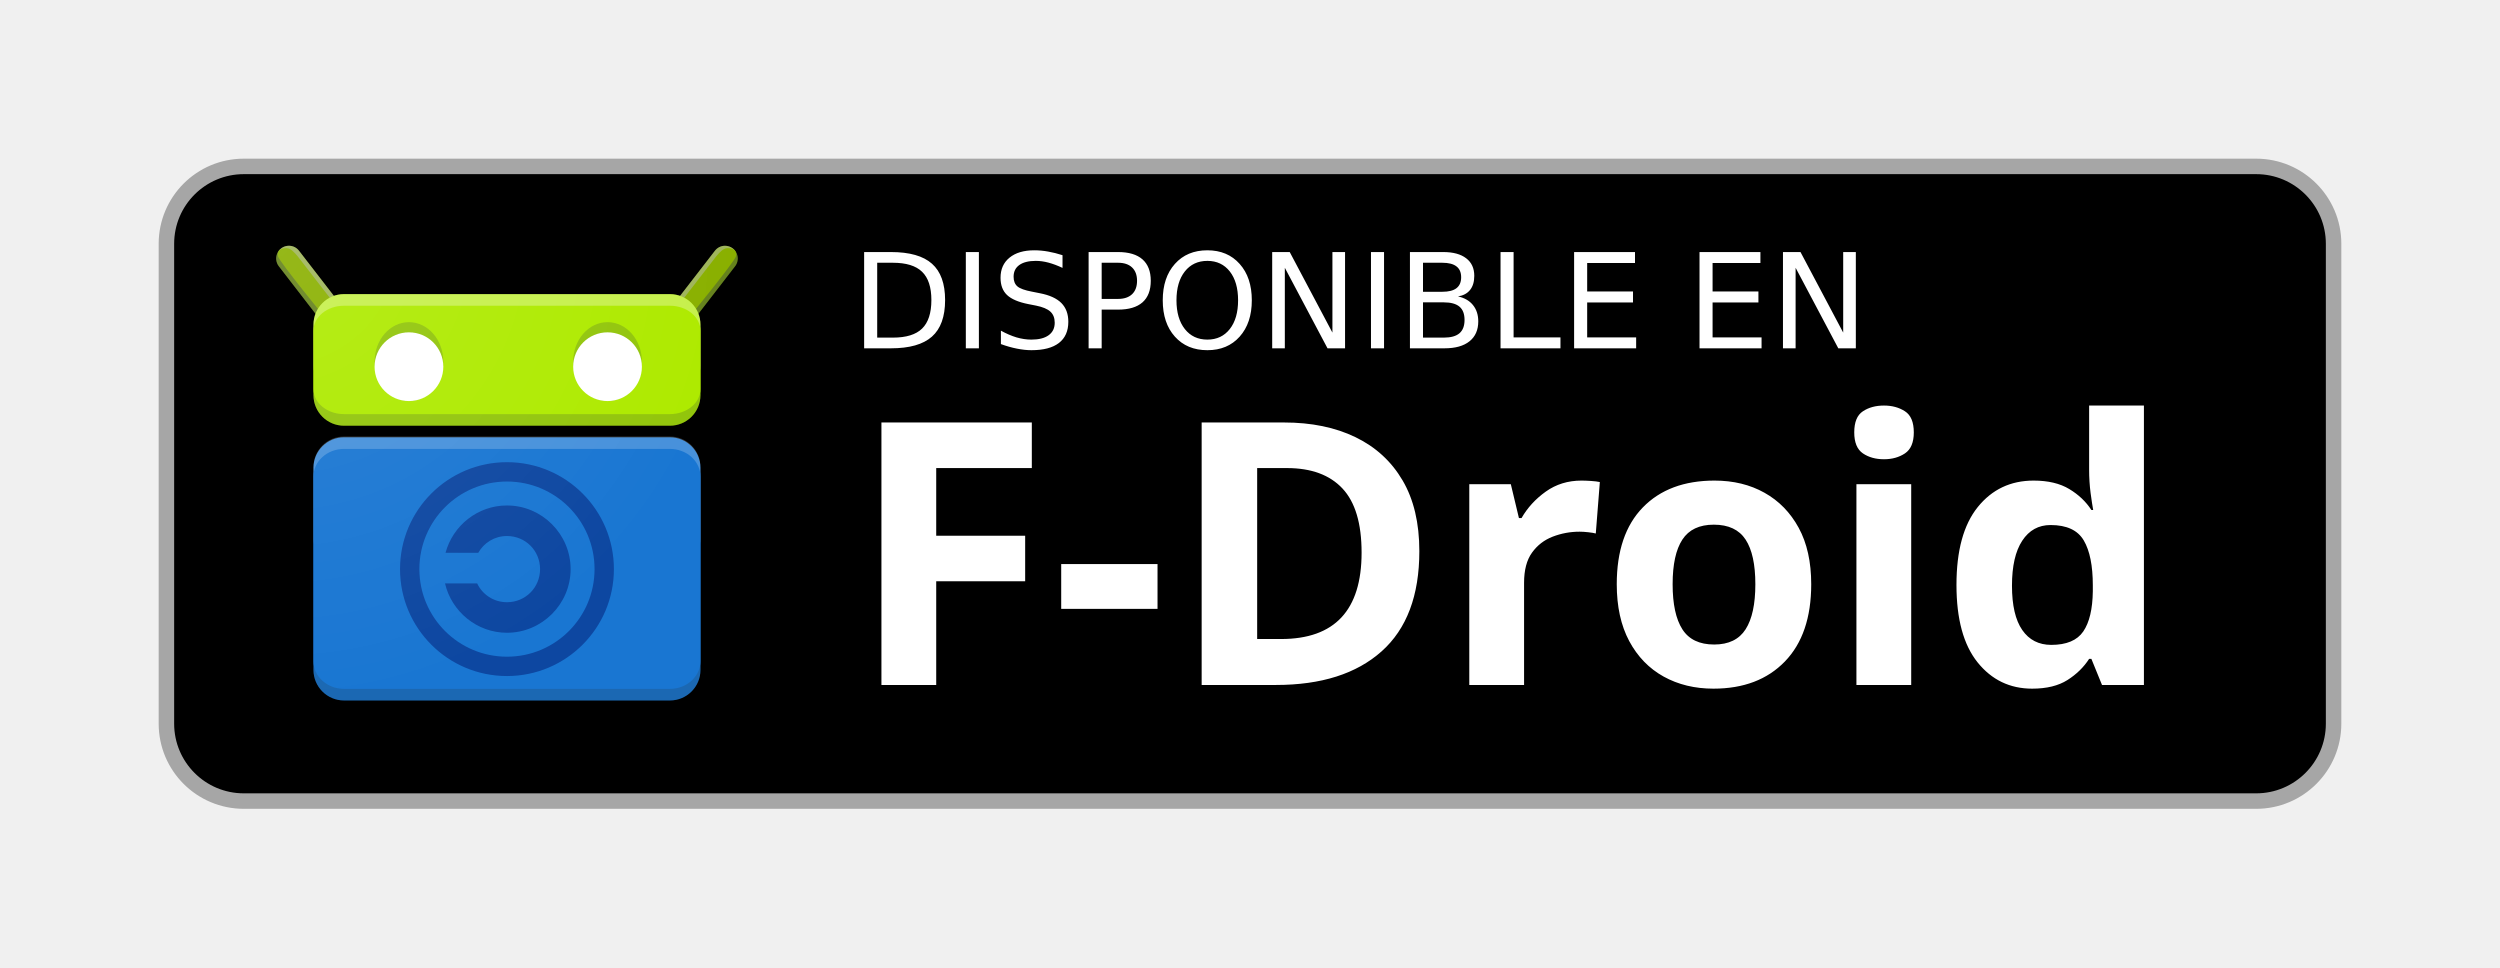
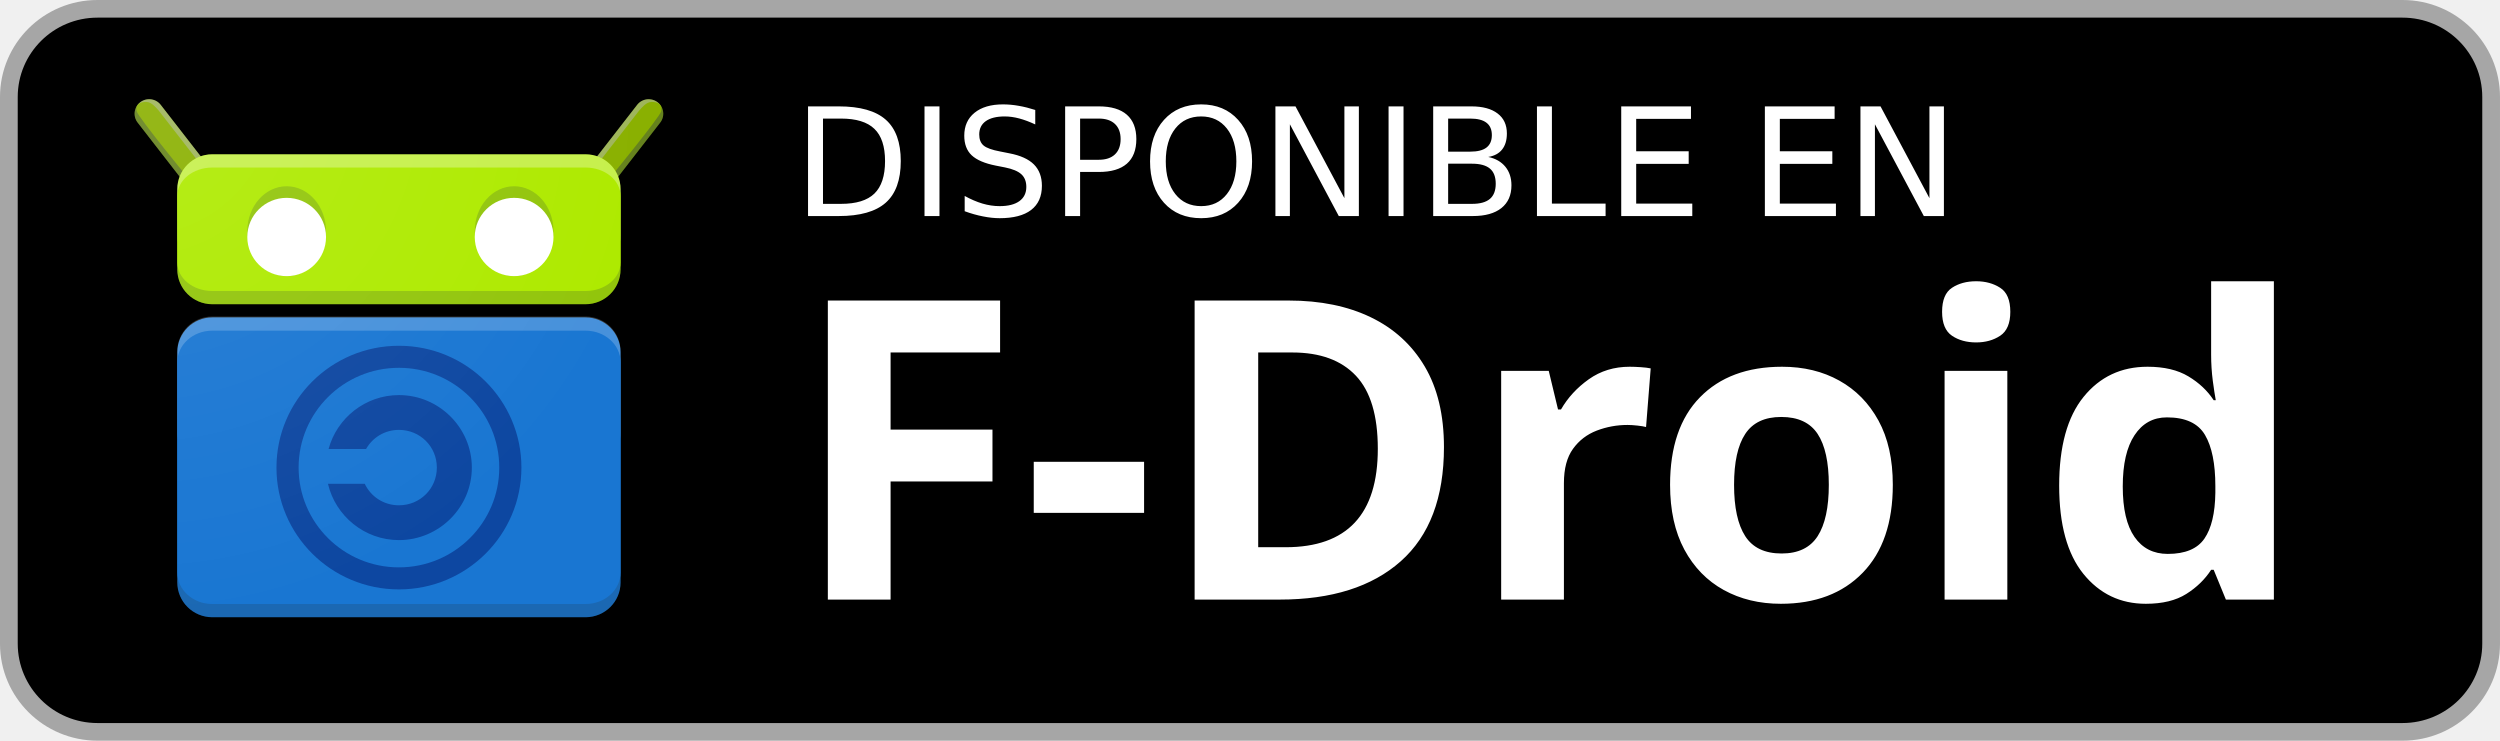
- <svg xmlns="http://www.w3.org/2000/svg" xmlns:xlink="http://www.w3.org/1999/xlink" width="646" height="250" id="svg8502" version="1.1">
+ <svg xmlns="http://www.w3.org/2000/svg" xmlns:xlink="http://www.w3.org/1999/xlink" version="1.1" id="svg8502" height="39.997" width="135.003">
  <defs id="defs8504">
    <linearGradient id="linearGradient4392">
-       <stop style="stop-color:#ffffff;stop-opacity:0.098" offset="0" id="stop4394" />
-       <stop style="stop-color:#ffffff;stop-opacity:0" offset="1" id="stop4396" />
+       <stop id="stop4394" offset="0" style="stop-color:#ffffff;stop-opacity:0.098" />
+       <stop id="stop4396" offset="1" style="stop-color:#ffffff;stop-opacity:0" />
    </linearGradient>
-     <radialGradient xlink:href="#linearGradient4392" id="radialGradient4398" cx="113" cy="-12.89" fx="113" fy="-12.89" r="59.662" gradientTransform="matrix(-4.3416142e-8,1.961051,-1.977812,2.8493899e-8,254.5069,78.76343)" gradientUnits="userSpaceOnUse" />
+     <radialGradient gradientUnits="userSpaceOnUse" gradientTransform="matrix(-4.3416142e-8,1.961051,-1.977812,2.8493899e-8,254.5069,78.76343)" r="59.662" fy="-12.89" fx="113" cy="-12.89" cx="113" id="radialGradient4398" xlink:href="#linearGradient4392" />
  </defs>
-   <g id="layer1" transform="translate(-289,-312.3622)">
-     <rect style="color:#000000;display:inline;overflow:visible;visibility:visible;fill:#000000;fill-opacity:1;fill-rule:nonzero;stroke:#a6a6a6;stroke-width:4;stroke-miterlimit:4;stroke-dasharray:none;stroke-opacity:1;marker:none;enable-background:accumulate" id="rect3007" width="560" height="164" x="332" y="355.362" rx="20" ry="20" />
-     <text id="text3013" y="402.367" x="508.951" style="color:#000000;font-style:normal;font-variant:normal;font-weight:normal;font-stretch:normal;font-size:12.395px;line-height:100%;font-family:'DejaVu Sans';-inkscape-font-specification:'DejaVu Sans';letter-spacing:0px;word-spacing:0px;display:inline;overflow:visible;visibility:visible;fill:#ffffff;fill-opacity:1;fill-rule:nonzero;stroke:none;stroke-width:1px;marker:none;enable-background:accumulate" xml:space="preserve">
-       <tspan y="402.367" x="508.951" id="tspan3015" style="font-style:normal;font-variant:normal;font-weight:normal;font-stretch:normal;font-size:34.125px;font-family:'DejaVu Sans';-inkscape-font-specification:'DejaVu Sans'">DISPONIBLE EN</tspan>
-     </text>
-     <text xml:space="preserve" style="color:#000000;font-style:normal;font-variant:normal;font-weight:bold;font-stretch:normal;font-size:29.709px;line-height:100%;font-family:Rokkitt;-inkscape-font-specification:'Rokkitt Bold';text-align:start;letter-spacing:0px;word-spacing:0px;writing-mode:lr-tb;text-anchor:start;display:inline;overflow:visible;visibility:visible;fill:#ffffff;fill-opacity:1;fill-rule:nonzero;stroke:none;stroke-width:1px;marker:none;enable-background:accumulate" x="508.213" y="489.361" id="text5902">
-       <tspan id="tspan5904" x="508.213" y="489.361" style="font-style:normal;font-variant:normal;font-weight:bold;font-stretch:normal;font-size:95px;line-height:100%;font-family:'Roboto Slab';-inkscape-font-specification:'Roboto Slab Bold';text-align:start;writing-mode:lr-tb;text-anchor:start;fill:#ffffff;fill-opacity:1">F-Droid</tspan>
-     </text>
-     <g id="g4400" transform="translate(80.99999,76)">
-       <g id="g5012" transform="matrix(2.631588,0,0,2.631575,275.8423,-2346.475)">
-         <g transform="matrix(-1,0,0,1,47.99978,0)" id="g4179">
-           <path id="path4181" d="m 2.589,1006.862 4.25,5.5" style="fill:#8ab000;fill-opacity:1;fill-rule:evenodd;stroke:#769616;stroke-width:2.5;stroke-linecap:round;stroke-linejoin:miter;stroke-miterlimit:4;stroke-dasharray:none;stroke-opacity:1" />
-           <path style="color:#000000;font-style:normal;font-variant:normal;font-weight:normal;font-stretch:normal;font-size:medium;line-height:normal;font-family:sans-serif;text-indent:0;text-align:start;text-decoration:none;text-decoration-line:none;text-decoration-style:solid;text-decoration-color:#000000;letter-spacing:normal;word-spacing:normal;text-transform:none;direction:ltr;block-progression:tb;writing-mode:lr-tb;baseline-shift:baseline;text-anchor:start;white-space:normal;clip-rule:nonzero;display:inline;overflow:visible;visibility:visible;opacity:1;isolation:auto;mix-blend-mode:normal;color-interpolation:sRGB;color-interpolation-filters:linearRGB;solid-color:#000000;solid-opacity:1;fill:#ffffff;fill-opacity:0.298;fill-rule:evenodd;stroke:none;stroke-width:2.5;stroke-linecap:round;stroke-linejoin:miter;stroke-miterlimit:4;stroke-dasharray:none;stroke-dashoffset:0;stroke-opacity:1;color-rendering:auto;image-rendering:auto;shape-rendering:auto;text-rendering:auto;enable-background:accumulate" d="m 2.611,1005.609 c -0.453,0.012 -0.762,0.189 -0.981,0.449 2.027,2.409 2.368,2.792 5.135,6.221 1.02,1.319 2.082,0.637 1.062,-0.682 l -4.25,-5.5 c -0.229,-0.306 -0.585,-0.478 -0.967,-0.488 z" id="path4183" />
-           <path style="color:#000000;font-style:normal;font-variant:normal;font-weight:normal;font-stretch:normal;font-size:medium;line-height:normal;font-family:sans-serif;text-indent:0;text-align:start;text-decoration:none;text-decoration-line:none;text-decoration-style:solid;text-decoration-color:#000000;letter-spacing:normal;word-spacing:normal;text-transform:none;direction:ltr;block-progression:tb;writing-mode:lr-tb;baseline-shift:baseline;text-anchor:start;white-space:normal;clip-rule:nonzero;display:inline;overflow:visible;visibility:visible;opacity:1;isolation:auto;mix-blend-mode:normal;color-interpolation:sRGB;color-interpolation-filters:linearRGB;solid-color:#000000;solid-opacity:1;fill:#263238;fill-opacity:0.2;fill-rule:evenodd;stroke:none;stroke-width:2.5;stroke-linecap:round;stroke-linejoin:miter;stroke-miterlimit:4;stroke-dasharray:none;stroke-dashoffset:0;stroke-opacity:1;color-rendering:auto;image-rendering:auto;shape-rendering:auto;text-rendering:auto;enable-background:accumulate" d="m 1.622,1006.071 c -0.124,0.148 -0.561,0.805 -0.022,1.556 l 4.25,5.5 c 1.02,1.319 1.15,-0.612 1.15,-0.612 0,0 -3.734,-4.51 -5.377,-6.444 z" id="path4185" />
-           <path style="color:#000000;font-style:normal;font-variant:normal;font-weight:normal;font-stretch:normal;font-size:medium;line-height:normal;font-family:sans-serif;text-indent:0;text-align:start;text-decoration:none;text-decoration-line:none;text-decoration-style:solid;text-decoration-color:#000000;letter-spacing:normal;word-spacing:normal;text-transform:none;direction:ltr;block-progression:tb;writing-mode:lr-tb;baseline-shift:baseline;text-anchor:start;white-space:normal;clip-rule:nonzero;display:inline;overflow:visible;visibility:visible;opacity:1;isolation:auto;mix-blend-mode:normal;color-interpolation:sRGB;color-interpolation-filters:linearRGB;solid-color:#000000;solid-opacity:1;fill:#8ab000;fill-opacity:1;fill-rule:evenodd;stroke:none;stroke-width:2.5;stroke-linecap:round;stroke-linejoin:miter;stroke-miterlimit:4;stroke-dasharray:none;stroke-dashoffset:0;stroke-opacity:1;color-rendering:auto;image-rendering:auto;shape-rendering:auto;text-rendering:auto;enable-background:accumulate" d="m 2.338,1005.844 c -0.438,0 -0.96,0.142 -0.824,0.799 0.104,0.502 4.661,6.074 4.661,6.074 1.02,1.319 2.493,0.676 1.474,-0.642 l -4.234,-5.473 c -0.26,-0.29 -0.609,-0.744 -1.076,-0.758 z" id="path4187" />
+   <g transform="translate(-329.9987,-481.3635)" id="layer1">
+     <g transform="matrix(0.2393663,0,0,0.23808,251.0078,397.235)" id="g85">
+       <rect style="color:#000000;display:inline;overflow:visible;visibility:visible;fill:#000000;fill-opacity:1;fill-rule:nonzero;stroke:#a6a6a6;stroke-width:4;stroke-miterlimit:4;stroke-dasharray:none;stroke-opacity:1;marker:none;enable-background:accumulate" id="rect3007" width="560" height="164" x="332" y="355.362" rx="20" ry="20" />
+       <text id="text3013" y="402.367" x="508.951" style="color:#000000;font-style:normal;font-variant:normal;font-weight:normal;font-stretch:normal;line-height:0%;font-family:'DejaVu Sans';-inkscape-font-specification:'DejaVu Sans';letter-spacing:0px;word-spacing:0px;display:inline;overflow:visible;visibility:visible;fill:#ffffff;fill-opacity:1;fill-rule:nonzero;stroke:none;stroke-width:1px;marker:none;enable-background:accumulate" xml:space="preserve">
+         <tspan y="402.367" x="508.951" id="tspan3015" style="font-style:normal;font-variant:normal;font-weight:normal;font-stretch:normal;font-size:34.125px;line-height:1;font-family:'DejaVu Sans';-inkscape-font-specification:'DejaVu Sans'">DISPONIBLE EN</tspan>
+       </text>
+       <text xml:space="preserve" style="color:#000000;font-style:normal;font-variant:normal;font-weight:bold;font-stretch:normal;line-height:0%;font-family:Rokkitt;-inkscape-font-specification:'Rokkitt Bold';text-align:start;letter-spacing:0px;word-spacing:0px;writing-mode:lr-tb;text-anchor:start;display:inline;overflow:visible;visibility:visible;fill:#ffffff;fill-opacity:1;fill-rule:nonzero;stroke:none;stroke-width:1px;marker:none;enable-background:accumulate" x="508.213" y="489.361" id="text5902">
+         <tspan id="tspan5904" x="508.213" y="489.361" style="font-style:normal;font-variant:normal;font-weight:bold;font-stretch:normal;font-size:95px;line-height:100%;font-family:'Roboto Slab';-inkscape-font-specification:'Roboto Slab Bold';text-align:start;writing-mode:lr-tb;text-anchor:start;fill:#ffffff;fill-opacity:1">F-Droid</tspan>
+       </text>
+       <g id="g4400" transform="translate(80.99999,76)">
+         <g id="g5012" transform="matrix(2.631588,0,0,2.631575,275.8423,-2346.475)">
+           <g transform="matrix(-1,0,0,1,47.99978,0)" id="g4179">
+             <path id="path4181" d="m 2.589,1006.862 4.25,5.5" style="fill:#8ab000;fill-opacity:1;fill-rule:evenodd;stroke:#769616;stroke-width:2.5;stroke-linecap:round;stroke-linejoin:miter;stroke-miterlimit:4;stroke-dasharray:none;stroke-opacity:1" />
+             <path style="color:#000000;font-style:normal;font-variant:normal;font-weight:normal;font-stretch:normal;font-size:medium;line-height:normal;font-family:sans-serif;text-indent:0;text-align:start;text-decoration:none;text-decoration-line:none;text-decoration-style:solid;text-decoration-color:#000000;letter-spacing:normal;word-spacing:normal;text-transform:none;writing-mode:lr-tb;direction:ltr;baseline-shift:baseline;text-anchor:start;white-space:normal;clip-rule:nonzero;display:inline;overflow:visible;visibility:visible;opacity:1;isolation:auto;mix-blend-mode:normal;color-interpolation:sRGB;color-interpolation-filters:linearRGB;solid-color:#000000;solid-opacity:1;fill:#ffffff;fill-opacity:0.298;fill-rule:evenodd;stroke:none;stroke-width:2.5;stroke-linecap:round;stroke-linejoin:miter;stroke-miterlimit:4;stroke-dasharray:none;stroke-dashoffset:0;stroke-opacity:1;color-rendering:auto;image-rendering:auto;shape-rendering:auto;text-rendering:auto;enable-background:accumulate" d="m 2.611,1005.609 c -0.453,0.012 -0.762,0.189 -0.981,0.449 2.027,2.409 2.368,2.792 5.135,6.221 1.02,1.319 2.082,0.637 1.062,-0.682 l -4.25,-5.5 c -0.229,-0.306 -0.585,-0.478 -0.967,-0.488 z" id="path4183" />
+             <path style="color:#000000;font-style:normal;font-variant:normal;font-weight:normal;font-stretch:normal;font-size:medium;line-height:normal;font-family:sans-serif;text-indent:0;text-align:start;text-decoration:none;text-decoration-line:none;text-decoration-style:solid;text-decoration-color:#000000;letter-spacing:normal;word-spacing:normal;text-transform:none;writing-mode:lr-tb;direction:ltr;baseline-shift:baseline;text-anchor:start;white-space:normal;clip-rule:nonzero;display:inline;overflow:visible;visibility:visible;opacity:1;isolation:auto;mix-blend-mode:normal;color-interpolation:sRGB;color-interpolation-filters:linearRGB;solid-color:#000000;solid-opacity:1;fill:#263238;fill-opacity:0.2;fill-rule:evenodd;stroke:none;stroke-width:2.5;stroke-linecap:round;stroke-linejoin:miter;stroke-miterlimit:4;stroke-dasharray:none;stroke-dashoffset:0;stroke-opacity:1;color-rendering:auto;image-rendering:auto;shape-rendering:auto;text-rendering:auto;enable-background:accumulate" d="m 1.622,1006.071 c -0.124,0.148 -0.561,0.805 -0.022,1.556 l 4.25,5.5 c 1.02,1.319 1.15,-0.612 1.15,-0.612 0,0 -3.734,-4.51 -5.377,-6.444 z" id="path4185" />
+             <path style="color:#000000;font-style:normal;font-variant:normal;font-weight:normal;font-stretch:normal;font-size:medium;line-height:normal;font-family:sans-serif;text-indent:0;text-align:start;text-decoration:none;text-decoration-line:none;text-decoration-style:solid;text-decoration-color:#000000;letter-spacing:normal;word-spacing:normal;text-transform:none;writing-mode:lr-tb;direction:ltr;baseline-shift:baseline;text-anchor:start;white-space:normal;clip-rule:nonzero;display:inline;overflow:visible;visibility:visible;opacity:1;isolation:auto;mix-blend-mode:normal;color-interpolation:sRGB;color-interpolation-filters:linearRGB;solid-color:#000000;solid-opacity:1;fill:#8ab000;fill-opacity:1;fill-rule:evenodd;stroke:none;stroke-width:2.5;stroke-linecap:round;stroke-linejoin:miter;stroke-miterlimit:4;stroke-dasharray:none;stroke-dashoffset:0;stroke-opacity:1;color-rendering:auto;image-rendering:auto;shape-rendering:auto;text-rendering:auto;enable-background:accumulate" d="m 2.338,1005.844 c -0.438,0 -0.96,0.142 -0.824,0.799 0.104,0.502 4.661,6.074 4.661,6.074 1.02,1.319 2.493,0.676 1.474,-0.642 l -4.234,-5.473 c -0.26,-0.29 -0.609,-0.744 -1.076,-0.758 z" id="path4187" />
+           </g>
+           <g id="g4955">
+             <path style="fill:#8ab000;fill-opacity:1;fill-rule:evenodd;stroke:#769616;stroke-width:2.5;stroke-linecap:round;stroke-linejoin:miter;stroke-miterlimit:4;stroke-dasharray:none;stroke-opacity:1" d="m 2.589,1006.862 4.25,5.5" id="path4945" />
+             <path id="path4947" d="m 2.611,1005.609 c -0.453,0.012 -0.762,0.189 -0.981,0.449 2.027,2.409 2.368,2.792 5.135,6.221 1.02,1.319 2.082,0.637 1.062,-0.682 l -4.25,-5.5 c -0.229,-0.306 -0.585,-0.478 -0.967,-0.488 z" style="color:#000000;font-style:normal;font-variant:normal;font-weight:normal;font-stretch:normal;font-size:medium;line-height:normal;font-family:sans-serif;text-indent:0;text-align:start;text-decoration:none;text-decoration-line:none;text-decoration-style:solid;text-decoration-color:#000000;letter-spacing:normal;word-spacing:normal;text-transform:none;writing-mode:lr-tb;direction:ltr;baseline-shift:baseline;text-anchor:start;white-space:normal;clip-rule:nonzero;display:inline;overflow:visible;visibility:visible;opacity:1;isolation:auto;mix-blend-mode:normal;color-interpolation:sRGB;color-interpolation-filters:linearRGB;solid-color:#000000;solid-opacity:1;fill:#ffffff;fill-opacity:0.298;fill-rule:evenodd;stroke:none;stroke-width:2.5;stroke-linecap:round;stroke-linejoin:miter;stroke-miterlimit:4;stroke-dasharray:none;stroke-dashoffset:0;stroke-opacity:1;color-rendering:auto;image-rendering:auto;shape-rendering:auto;text-rendering:auto;enable-background:accumulate" />
+             <path id="path4951" d="m 1.622,1006.071 c -0.124,0.148 -0.561,0.805 -0.022,1.556 l 4.25,5.5 c 1.02,1.319 1.15,-0.612 1.15,-0.612 0,0 -3.734,-4.51 -5.377,-6.444 z" style="color:#000000;font-style:normal;font-variant:normal;font-weight:normal;font-stretch:normal;font-size:medium;line-height:normal;font-family:sans-serif;text-indent:0;text-align:start;text-decoration:none;text-decoration-line:none;text-decoration-style:solid;text-decoration-color:#000000;letter-spacing:normal;word-spacing:normal;text-transform:none;writing-mode:lr-tb;direction:ltr;baseline-shift:baseline;text-anchor:start;white-space:normal;clip-rule:nonzero;display:inline;overflow:visible;visibility:visible;opacity:1;isolation:auto;mix-blend-mode:normal;color-interpolation:sRGB;color-interpolation-filters:linearRGB;solid-color:#000000;solid-opacity:1;fill:#263238;fill-opacity:0.2;fill-rule:evenodd;stroke:none;stroke-width:2.5;stroke-linecap:round;stroke-linejoin:miter;stroke-miterlimit:4;stroke-dasharray:none;stroke-dashoffset:0;stroke-opacity:1;color-rendering:auto;image-rendering:auto;shape-rendering:auto;text-rendering:auto;enable-background:accumulate" />
+             <path id="path4925" d="m 2.338,1005.844 c -0.438,0 -0.96,0.142 -0.824,0.799 0.104,0.502 4.661,6.074 4.661,6.074 1.02,1.319 2.493,0.676 1.474,-0.642 l -4.234,-5.473 c -0.26,-0.29 -0.609,-0.744 -1.076,-0.758 z" style="color:#000000;font-style:normal;font-variant:normal;font-weight:normal;font-stretch:normal;font-size:medium;line-height:normal;font-family:sans-serif;text-indent:0;text-align:start;text-decoration:none;text-decoration-line:none;text-decoration-style:solid;text-decoration-color:#000000;letter-spacing:normal;word-spacing:normal;text-transform:none;writing-mode:lr-tb;direction:ltr;baseline-shift:baseline;text-anchor:start;white-space:normal;clip-rule:nonzero;display:inline;overflow:visible;visibility:visible;opacity:1;isolation:auto;mix-blend-mode:normal;color-interpolation:sRGB;color-interpolation-filters:linearRGB;solid-color:#000000;solid-opacity:1;fill:#8ab000;fill-opacity:1;fill-rule:evenodd;stroke:none;stroke-width:2.5;stroke-linecap:round;stroke-linejoin:miter;stroke-miterlimit:4;stroke-dasharray:none;stroke-dashoffset:0;stroke-opacity:1;color-rendering:auto;image-rendering:auto;shape-rendering:auto;text-rendering:auto;enable-background:accumulate" />
+           </g>
+           <g id="g4967" transform="translate(42)">
+             <rect ry="3" rx="3" y="1010.36" x="-37" height="12.92" width="38" id="rect4144" style="opacity:1;fill:#aeea00;fill-opacity:1;stroke:none;stroke-width:3;stroke-linecap:round;stroke-linejoin:miter;stroke-miterlimit:3;stroke-dasharray:none;stroke-dashoffset:0;stroke-opacity:1" />
+             <rect style="opacity:1;fill:#263238;fill-opacity:0.2;stroke:none;stroke-width:3;stroke-linecap:round;stroke-linejoin:miter;stroke-miterlimit:3;stroke-dasharray:none;stroke-dashoffset:0;stroke-opacity:1" id="rect4961" width="38" height="10" x="-37" y="1013.279" rx="3" ry="3" />
+             <rect style="opacity:1;fill:#ffffff;fill-opacity:0.298;stroke:none;stroke-width:3;stroke-linecap:round;stroke-linejoin:miter;stroke-miterlimit:3;stroke-dasharray:none;stroke-dashoffset:0;stroke-opacity:1" id="rect4963" width="38" height="10" x="-37" y="1010.362" rx="3" ry="3" />
+             <rect style="opacity:1;fill:#aeea00;fill-opacity:1;stroke:none;stroke-width:3;stroke-linecap:round;stroke-linejoin:miter;stroke-miterlimit:3;stroke-dasharray:none;stroke-dashoffset:0;stroke-opacity:1" id="rect4965" width="38" height="10.641" x="-37" y="1011.5" rx="3" ry="2.456" />
+           </g>
+           <g transform="translate(0,-0.1025909)" id="g4979">
+             <rect ry="3" rx="3" y="1024.522" x="5" height="25.84" width="38" id="rect4146" style="opacity:1;fill:#1976d2;fill-opacity:1;stroke:none;stroke-width:3;stroke-linecap:round;stroke-linejoin:miter;stroke-miterlimit:3;stroke-dasharray:none;stroke-dashoffset:0;stroke-opacity:1" />
+             <rect style="opacity:1;fill:#263238;fill-opacity:0.2;stroke:none;stroke-width:3;stroke-linecap:round;stroke-linejoin:miter;stroke-miterlimit:3;stroke-dasharray:none;stroke-dashoffset:0;stroke-opacity:1" id="rect4973" width="38" height="13" x="5" y="1037.362" rx="3" ry="3" />
+             <rect style="opacity:1;fill:#ffffff;fill-opacity:0.2;stroke:none;stroke-width:3;stroke-linecap:round;stroke-linejoin:miter;stroke-miterlimit:3;stroke-dasharray:none;stroke-dashoffset:0;stroke-opacity:1" id="rect4975" width="38" height="13" x="5" y="1024.442" rx="3" ry="3" />
+             <rect style="opacity:1;fill:#1976d2;fill-opacity:1;stroke:none;stroke-width:3;stroke-linecap:round;stroke-linejoin:miter;stroke-miterlimit:3;stroke-dasharray:none;stroke-dashoffset:0;stroke-opacity:1" id="rect4977" width="38" height="23.56" x="5" y="1025.662" rx="3" ry="2.718" />
+           </g>
+           <g id="g4211" transform="translate(0,1013.362)">
+             <path id="path4161" d="m 24,17.75 c -2.881,0 -5.32,1.985 -6.033,4.65 h 3.213 C 21.734,21.415 22.775,20.75 24,20.75 c 1.813,0 3.25,1.437 3.25,3.25 0,1.813 -1.437,3.25 -3.25,3.25 -1.307,0 -2.411,-0.753 -2.93,-1.85 H 17.916 C 18.558,28.166 21.048,30.25 24,30.25 c 3.434,0 6.25,-2.816 6.25,-6.25 0,-3.434 -2.816,-6.25 -6.25,-6.25 z" style="color:#000000;font-style:normal;font-variant:normal;font-weight:normal;font-stretch:normal;font-size:medium;line-height:normal;font-family:sans-serif;text-indent:0;text-align:start;text-decoration:none;text-decoration-line:none;text-decoration-style:solid;text-decoration-color:#000000;letter-spacing:normal;word-spacing:normal;text-transform:none;writing-mode:lr-tb;direction:ltr;baseline-shift:baseline;text-anchor:start;white-space:normal;clip-rule:nonzero;display:inline;overflow:visible;visibility:visible;opacity:1;isolation:auto;mix-blend-mode:normal;color-interpolation:sRGB;color-interpolation-filters:linearRGB;solid-color:#000000;solid-opacity:1;fill:#0d47a1;fill-opacity:1;fill-rule:nonzero;stroke:none;stroke-width:3;stroke-linecap:round;stroke-linejoin:miter;stroke-miterlimit:4;stroke-dasharray:none;stroke-dashoffset:0;stroke-opacity:1;color-rendering:auto;image-rendering:auto;shape-rendering:auto;text-rendering:auto;enable-background:accumulate" />
+             <circle r="9.55" cy="24" cx="24" id="path4209" style="opacity:1;fill:none;fill-opacity:0.404;stroke:#0d47a1;stroke-width:1.9;stroke-linecap:round;stroke-linejoin:miter;stroke-miterlimit:4;stroke-dasharray:none;stroke-dashoffset:0;stroke-opacity:1" />
+           </g>
+           <g transform="translate(0,0.5000174)" id="g4989">
+             <ellipse ry="3.875" rx="3.375" style="opacity:1;fill:#263238;fill-opacity:0.2;stroke:none;stroke-width:1.9;stroke-linecap:round;stroke-linejoin:miter;stroke-miterlimit:4;stroke-dasharray:none;stroke-dashoffset:0;stroke-opacity:0.697" id="circle4985" cx="14.375" cy="1016.487" />
+             <circle r="3.375" cy="1016.987" cx="14.375" id="path4859" style="opacity:1;fill:#ffffff;fill-opacity:1;stroke:none;stroke-width:1.9;stroke-linecap:round;stroke-linejoin:miter;stroke-miterlimit:4;stroke-dasharray:none;stroke-dashoffset:0;stroke-opacity:0.697" />
+           </g>
+           <g id="g4201" transform="translate(19.5,0.5000174)">
+             <ellipse cy="1016.487" cx="14.375" id="ellipse4175" style="opacity:1;fill:#263238;fill-opacity:0.2;stroke:none;stroke-width:1.9;stroke-linecap:round;stroke-linejoin:miter;stroke-miterlimit:4;stroke-dasharray:none;stroke-dashoffset:0;stroke-opacity:0.697" rx="3.375" ry="3.875" />
+             <circle style="opacity:1;fill:#ffffff;fill-opacity:1;stroke:none;stroke-width:1.9;stroke-linecap:round;stroke-linejoin:miter;stroke-miterlimit:4;stroke-dasharray:none;stroke-dashoffset:0;stroke-opacity:0.697" id="circle4177" cx="14.375" cy="1016.987" r="3.375" />
+           </g>
        </g>
-         <g id="g4955">
-           <path style="fill:#8ab000;fill-opacity:1;fill-rule:evenodd;stroke:#769616;stroke-width:2.5;stroke-linecap:round;stroke-linejoin:miter;stroke-miterlimit:4;stroke-dasharray:none;stroke-opacity:1" d="m 2.589,1006.862 4.25,5.5" id="path4945" />
-           <path id="path4947" d="m 2.611,1005.609 c -0.453,0.012 -0.762,0.189 -0.981,0.449 2.027,2.409 2.368,2.792 5.135,6.221 1.02,1.319 2.082,0.637 1.062,-0.682 l -4.25,-5.5 c -0.229,-0.306 -0.585,-0.478 -0.967,-0.488 z" style="color:#000000;font-style:normal;font-variant:normal;font-weight:normal;font-stretch:normal;font-size:medium;line-height:normal;font-family:sans-serif;text-indent:0;text-align:start;text-decoration:none;text-decoration-line:none;text-decoration-style:solid;text-decoration-color:#000000;letter-spacing:normal;word-spacing:normal;text-transform:none;direction:ltr;block-progression:tb;writing-mode:lr-tb;baseline-shift:baseline;text-anchor:start;white-space:normal;clip-rule:nonzero;display:inline;overflow:visible;visibility:visible;opacity:1;isolation:auto;mix-blend-mode:normal;color-interpolation:sRGB;color-interpolation-filters:linearRGB;solid-color:#000000;solid-opacity:1;fill:#ffffff;fill-opacity:0.298;fill-rule:evenodd;stroke:none;stroke-width:2.5;stroke-linecap:round;stroke-linejoin:miter;stroke-miterlimit:4;stroke-dasharray:none;stroke-dashoffset:0;stroke-opacity:1;color-rendering:auto;image-rendering:auto;shape-rendering:auto;text-rendering:auto;enable-background:accumulate" />
-           <path id="path4951" d="m 1.622,1006.071 c -0.124,0.148 -0.561,0.805 -0.022,1.556 l 4.25,5.5 c 1.02,1.319 1.15,-0.612 1.15,-0.612 0,0 -3.734,-4.51 -5.377,-6.444 z" style="color:#000000;font-style:normal;font-variant:normal;font-weight:normal;font-stretch:normal;font-size:medium;line-height:normal;font-family:sans-serif;text-indent:0;text-align:start;text-decoration:none;text-decoration-line:none;text-decoration-style:solid;text-decoration-color:#000000;letter-spacing:normal;word-spacing:normal;text-transform:none;direction:ltr;block-progression:tb;writing-mode:lr-tb;baseline-shift:baseline;text-anchor:start;white-space:normal;clip-rule:nonzero;display:inline;overflow:visible;visibility:visible;opacity:1;isolation:auto;mix-blend-mode:normal;color-interpolation:sRGB;color-interpolation-filters:linearRGB;solid-color:#000000;solid-opacity:1;fill:#263238;fill-opacity:0.2;fill-rule:evenodd;stroke:none;stroke-width:2.5;stroke-linecap:round;stroke-linejoin:miter;stroke-miterlimit:4;stroke-dasharray:none;stroke-dashoffset:0;stroke-opacity:1;color-rendering:auto;image-rendering:auto;shape-rendering:auto;text-rendering:auto;enable-background:accumulate" />
-           <path id="path4925" d="m 2.338,1005.844 c -0.438,0 -0.96,0.142 -0.824,0.799 0.104,0.502 4.661,6.074 4.661,6.074 1.02,1.319 2.493,0.676 1.474,-0.642 l -4.234,-5.473 c -0.26,-0.29 -0.609,-0.744 -1.076,-0.758 z" style="color:#000000;font-style:normal;font-variant:normal;font-weight:normal;font-stretch:normal;font-size:medium;line-height:normal;font-family:sans-serif;text-indent:0;text-align:start;text-decoration:none;text-decoration-line:none;text-decoration-style:solid;text-decoration-color:#000000;letter-spacing:normal;word-spacing:normal;text-transform:none;direction:ltr;block-progression:tb;writing-mode:lr-tb;baseline-shift:baseline;text-anchor:start;white-space:normal;clip-rule:nonzero;display:inline;overflow:visible;visibility:visible;opacity:1;isolation:auto;mix-blend-mode:normal;color-interpolation:sRGB;color-interpolation-filters:linearRGB;solid-color:#000000;solid-opacity:1;fill:#8ab000;fill-opacity:1;fill-rule:evenodd;stroke:none;stroke-width:2.5;stroke-linecap:round;stroke-linejoin:miter;stroke-miterlimit:4;stroke-dasharray:none;stroke-dashoffset:0;stroke-opacity:1;color-rendering:auto;image-rendering:auto;shape-rendering:auto;text-rendering:auto;enable-background:accumulate" />
-         </g>
-         <g id="g4967" transform="translate(42,0)">
-           <rect ry="3" rx="3" y="1010.36" x="-37" height="12.92" width="38" id="rect4144" style="opacity:1;fill:#aeea00;fill-opacity:1;stroke:none;stroke-width:3;stroke-linecap:round;stroke-linejoin:miter;stroke-miterlimit:3;stroke-dasharray:none;stroke-dashoffset:0;stroke-opacity:1" />
-           <rect style="opacity:1;fill:#263238;fill-opacity:0.2;stroke:none;stroke-width:3;stroke-linecap:round;stroke-linejoin:miter;stroke-miterlimit:3;stroke-dasharray:none;stroke-dashoffset:0;stroke-opacity:1" id="rect4961" width="38" height="10" x="-37" y="1013.279" rx="3" ry="3" />
-           <rect style="opacity:1;fill:#ffffff;fill-opacity:0.298;stroke:none;stroke-width:3;stroke-linecap:round;stroke-linejoin:miter;stroke-miterlimit:3;stroke-dasharray:none;stroke-dashoffset:0;stroke-opacity:1" id="rect4963" width="38" height="10" x="-37" y="1010.362" rx="3" ry="3" />
-           <rect style="opacity:1;fill:#aeea00;fill-opacity:1;stroke:none;stroke-width:3;stroke-linecap:round;stroke-linejoin:miter;stroke-miterlimit:3;stroke-dasharray:none;stroke-dashoffset:0;stroke-opacity:1" id="rect4965" width="38" height="10.641" x="-37" y="1011.5" rx="3" ry="2.456" />
-         </g>
-         <g transform="translate(0,-0.1025909)" id="g4979">
-           <rect ry="3" rx="3" y="1024.522" x="5" height="25.84" width="38" id="rect4146" style="opacity:1;fill:#1976d2;fill-opacity:1;stroke:none;stroke-width:3;stroke-linecap:round;stroke-linejoin:miter;stroke-miterlimit:3;stroke-dasharray:none;stroke-dashoffset:0;stroke-opacity:1" />
-           <rect style="opacity:1;fill:#263238;fill-opacity:0.2;stroke:none;stroke-width:3;stroke-linecap:round;stroke-linejoin:miter;stroke-miterlimit:3;stroke-dasharray:none;stroke-dashoffset:0;stroke-opacity:1" id="rect4973" width="38" height="13" x="5" y="1037.362" rx="3" ry="3" />
-           <rect style="opacity:1;fill:#ffffff;fill-opacity:0.2;stroke:none;stroke-width:3;stroke-linecap:round;stroke-linejoin:miter;stroke-miterlimit:3;stroke-dasharray:none;stroke-dashoffset:0;stroke-opacity:1" id="rect4975" width="38" height="13" x="5" y="1024.442" rx="3" ry="3" />
-           <rect style="opacity:1;fill:#1976d2;fill-opacity:1;stroke:none;stroke-width:3;stroke-linecap:round;stroke-linejoin:miter;stroke-miterlimit:3;stroke-dasharray:none;stroke-dashoffset:0;stroke-opacity:1" id="rect4977" width="38" height="23.56" x="5" y="1025.662" rx="3" ry="2.718" />
-         </g>
-         <g id="g4211" transform="translate(0,1013.362)">
-           <path id="path4161" d="m 24,17.75 c -2.881,0 -5.32,1.985 -6.033,4.65 l 3.213,0 C 21.734,21.415 22.775,20.75 24,20.75 c 1.813,0 3.25,1.437 3.25,3.25 0,1.813 -1.437,3.25 -3.25,3.25 -1.307,0 -2.411,-0.753 -2.93,-1.85 l -3.154,0 C 18.558,28.166 21.048,30.25 24,30.25 c 3.434,0 6.25,-2.816 6.25,-6.25 0,-3.434 -2.816,-6.25 -6.25,-6.25 z" style="color:#000000;font-style:normal;font-variant:normal;font-weight:normal;font-stretch:normal;font-size:medium;line-height:normal;font-family:sans-serif;text-indent:0;text-align:start;text-decoration:none;text-decoration-line:none;text-decoration-style:solid;text-decoration-color:#000000;letter-spacing:normal;word-spacing:normal;text-transform:none;direction:ltr;block-progression:tb;writing-mode:lr-tb;baseline-shift:baseline;text-anchor:start;white-space:normal;clip-rule:nonzero;display:inline;overflow:visible;visibility:visible;opacity:1;isolation:auto;mix-blend-mode:normal;color-interpolation:sRGB;color-interpolation-filters:linearRGB;solid-color:#000000;solid-opacity:1;fill:#0d47a1;fill-opacity:1;fill-rule:nonzero;stroke:none;stroke-width:3;stroke-linecap:round;stroke-linejoin:miter;stroke-miterlimit:4;stroke-dasharray:none;stroke-dashoffset:0;stroke-opacity:1;color-rendering:auto;image-rendering:auto;shape-rendering:auto;text-rendering:auto;enable-background:accumulate" />
-           <circle r="9.55" cy="24" cx="24" id="path4209" style="opacity:1;fill:none;fill-opacity:0.404;stroke:#0d47a1;stroke-width:1.9;stroke-linecap:round;stroke-linejoin:miter;stroke-miterlimit:4;stroke-dasharray:none;stroke-dashoffset:0;stroke-opacity:1" />
-         </g>
-         <g transform="translate(0,0.5000174)" id="g4989">
-           <ellipse ry="3.875" rx="3.375" style="opacity:1;fill:#263238;fill-opacity:0.2;stroke:none;stroke-width:1.9;stroke-linecap:round;stroke-linejoin:miter;stroke-miterlimit:4;stroke-dasharray:none;stroke-dashoffset:0;stroke-opacity:0.697" id="circle4985" cx="14.375" cy="1016.487" />
-           <circle r="3.375" cy="1016.987" cx="14.375" id="path4859" style="opacity:1;fill:#ffffff;fill-opacity:1;stroke:none;stroke-width:1.9;stroke-linecap:round;stroke-linejoin:miter;stroke-miterlimit:4;stroke-dasharray:none;stroke-dashoffset:0;stroke-opacity:0.697" />
-         </g>
-         <g id="g4201" transform="translate(19.5,0.5000174)">
-           <ellipse cy="1016.487" cx="14.375" id="ellipse4175" style="opacity:1;fill:#263238;fill-opacity:0.2;stroke:none;stroke-width:1.9;stroke-linecap:round;stroke-linejoin:miter;stroke-miterlimit:4;stroke-dasharray:none;stroke-dashoffset:0;stroke-opacity:0.697" rx="3.375" ry="3.875" />
-           <circle style="opacity:1;fill:#ffffff;fill-opacity:1;stroke:none;stroke-width:1.9;stroke-linecap:round;stroke-linejoin:miter;stroke-miterlimit:4;stroke-dasharray:none;stroke-dashoffset:0;stroke-opacity:0.697" id="circle4177" cx="14.375" cy="1016.987" r="3.375" />
-         </g>
+         <path id="path4286" d="m 282.715,299.835 a 3.29,3.29 0 0 0 -2.662,5.336 l 9.475,12.262 C 289.192,318.31 289,319.259 289,320.257 v 18.211 c 0,4.374 3.521,7.895 7.895,7.895 h 84.211 c 4.374,0 7.895,-3.521 7.895,-7.895 v -18.211 c 0,-0.999 -0.19,-1.948 -0.525,-2.826 l 9.473,-12.26 a 3.29,3.29 0 0 0 -2.434,-5.334 3.29,3.29 0 0 0 -2.771,1.311 l -9.014,11.666 c -0.821,-0.288 -1.701,-0.451 -2.623,-0.451 h -84.211 c -0.921,0 -1.8,0.164 -2.621,0.451 l -9.016,-11.666 a 3.29,3.29 0 0 0 -2.543,-1.312 z m 14.18,49.527 c -4.374,0 -7.895,3.521 -7.895,7.895 v 52.211 c 0,4.374 3.521,7.895 7.895,7.895 h 84.211 c 4.374,0 7.895,-3.521 7.895,-7.895 v -52.211 c 0,-4.374 -3.521,-7.895 -7.895,-7.895 z" style="color:#000000;font-style:normal;font-variant:normal;font-weight:normal;font-stretch:normal;font-size:medium;line-height:normal;font-family:sans-serif;text-indent:0;text-align:start;text-decoration:none;text-decoration-line:none;text-decoration-style:solid;text-decoration-color:#000000;letter-spacing:normal;word-spacing:normal;text-transform:none;writing-mode:lr-tb;direction:ltr;baseline-shift:baseline;text-anchor:start;white-space:normal;clip-rule:nonzero;display:inline;overflow:visible;visibility:visible;opacity:1;isolation:auto;mix-blend-mode:normal;color-interpolation:sRGB;color-interpolation-filters:linearRGB;solid-color:#000000;solid-opacity:1;fill:url(#radialGradient4398);fill-opacity:1;fill-rule:evenodd;stroke:none;stroke-width:6.579;stroke-linecap:round;stroke-linejoin:miter;stroke-miterlimit:4;stroke-dasharray:none;stroke-dashoffset:0;stroke-opacity:1;color-rendering:auto;image-rendering:auto;shape-rendering:auto;text-rendering:auto;enable-background:accumulate" />
      </g>
-       <path id="path4286" d="m 282.715,299.835 a 3.29,3.29 0 0 0 -2.662,5.336 l 9.475,12.262 C 289.192,318.31 289,319.259 289,320.257 l 0,18.211 c 0,4.374 3.521,7.895 7.895,7.895 l 84.211,0 c 4.374,0 7.895,-3.521 7.895,-7.895 l 0,-18.211 c 0,-0.999 -0.19,-1.948 -0.525,-2.826 l 9.473,-12.26 a 3.29,3.29 0 0 0 -2.434,-5.334 3.29,3.29 0 0 0 -2.771,1.311 l -9.014,11.666 c -0.821,-0.288 -1.701,-0.451 -2.623,-0.451 l -84.211,0 c -0.921,0 -1.8,0.164 -2.621,0.451 l -9.016,-11.666 a 3.29,3.29 0 0 0 -2.543,-1.312 z m 14.18,49.527 c -4.374,0 -7.895,3.521 -7.895,7.895 l 0,52.211 c 0,4.374 3.521,7.895 7.895,7.895 l 84.211,0 c 4.374,0 7.895,-3.521 7.895,-7.895 l 0,-52.211 c 0,-4.374 -3.521,-7.895 -7.895,-7.895 l -84.211,0 z" style="color:#000000;font-style:normal;font-variant:normal;font-weight:normal;font-stretch:normal;font-size:medium;line-height:normal;font-family:sans-serif;text-indent:0;text-align:start;text-decoration:none;text-decoration-line:none;text-decoration-style:solid;text-decoration-color:#000000;letter-spacing:normal;word-spacing:normal;text-transform:none;direction:ltr;block-progression:tb;writing-mode:lr-tb;baseline-shift:baseline;text-anchor:start;white-space:normal;clip-rule:nonzero;display:inline;overflow:visible;visibility:visible;opacity:1;isolation:auto;mix-blend-mode:normal;color-interpolation:sRGB;color-interpolation-filters:linearRGB;solid-color:#000000;solid-opacity:1;fill:url(#radialGradient4398);fill-opacity:1;fill-rule:evenodd;stroke:none;stroke-width:6.579;stroke-linecap:round;stroke-linejoin:miter;stroke-miterlimit:4;stroke-dasharray:none;stroke-dashoffset:0;stroke-opacity:1;color-rendering:auto;image-rendering:auto;shape-rendering:auto;text-rendering:auto;enable-background:accumulate" />
    </g>
  </g>
</svg>
